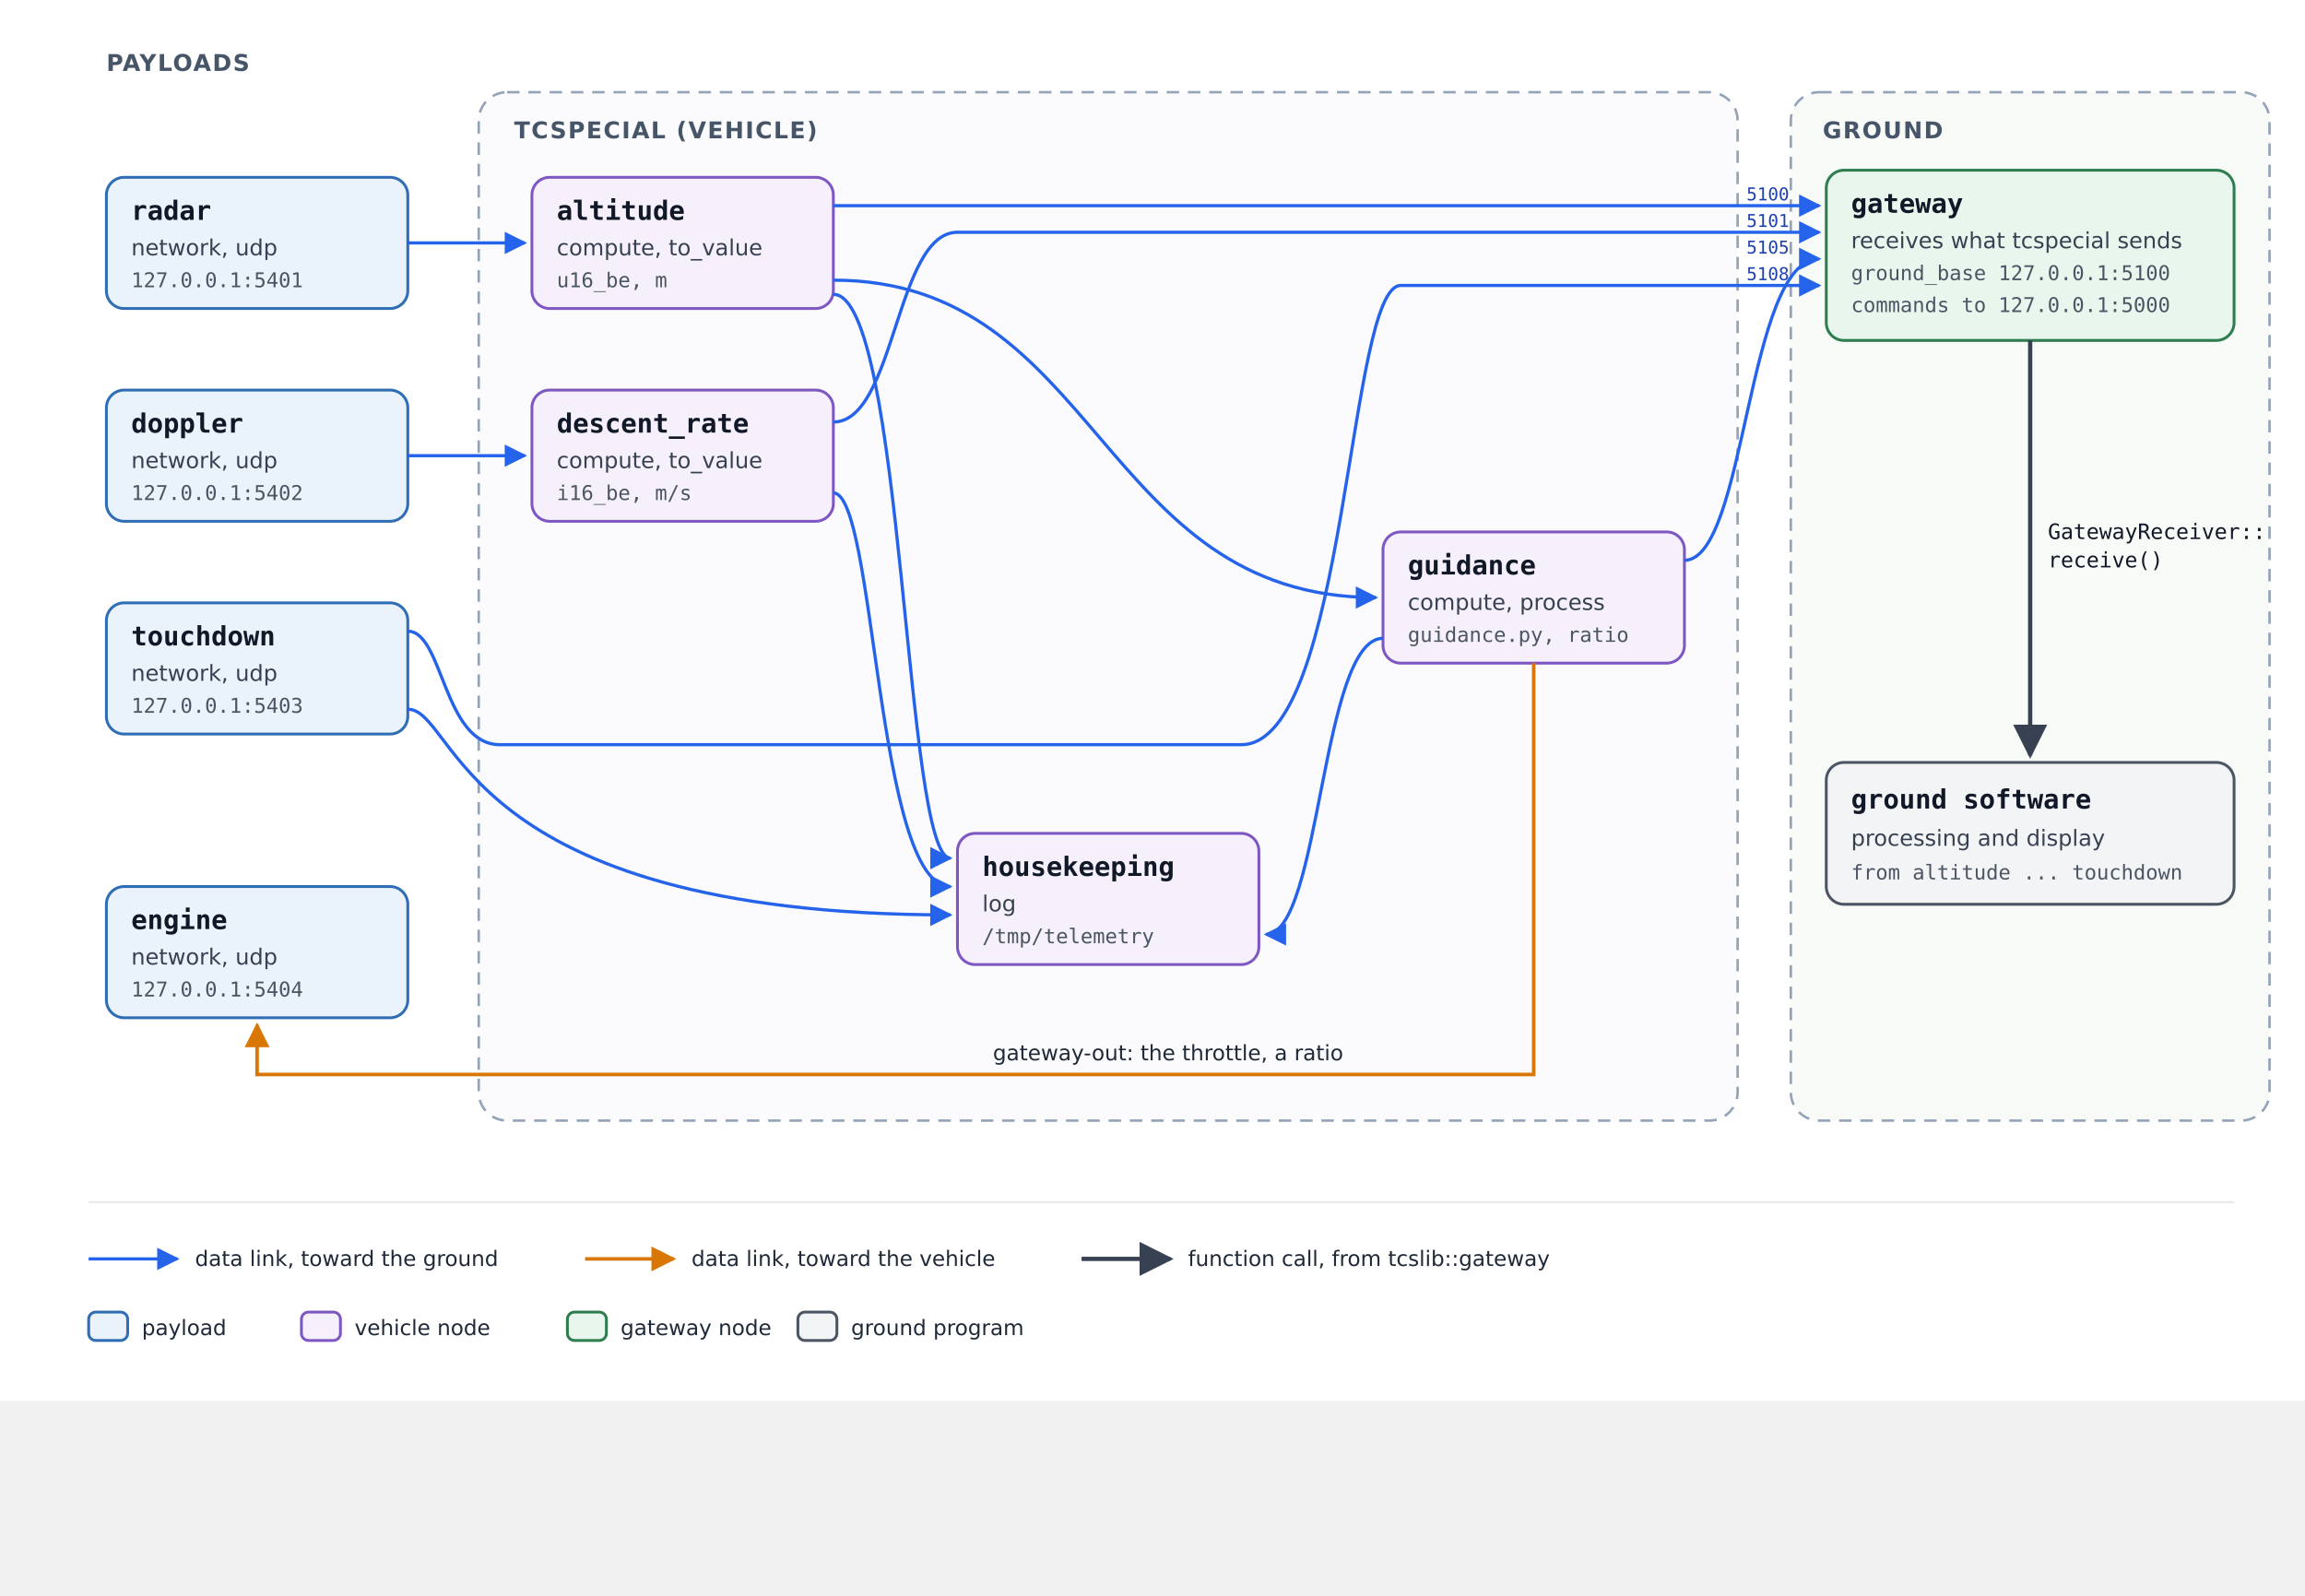
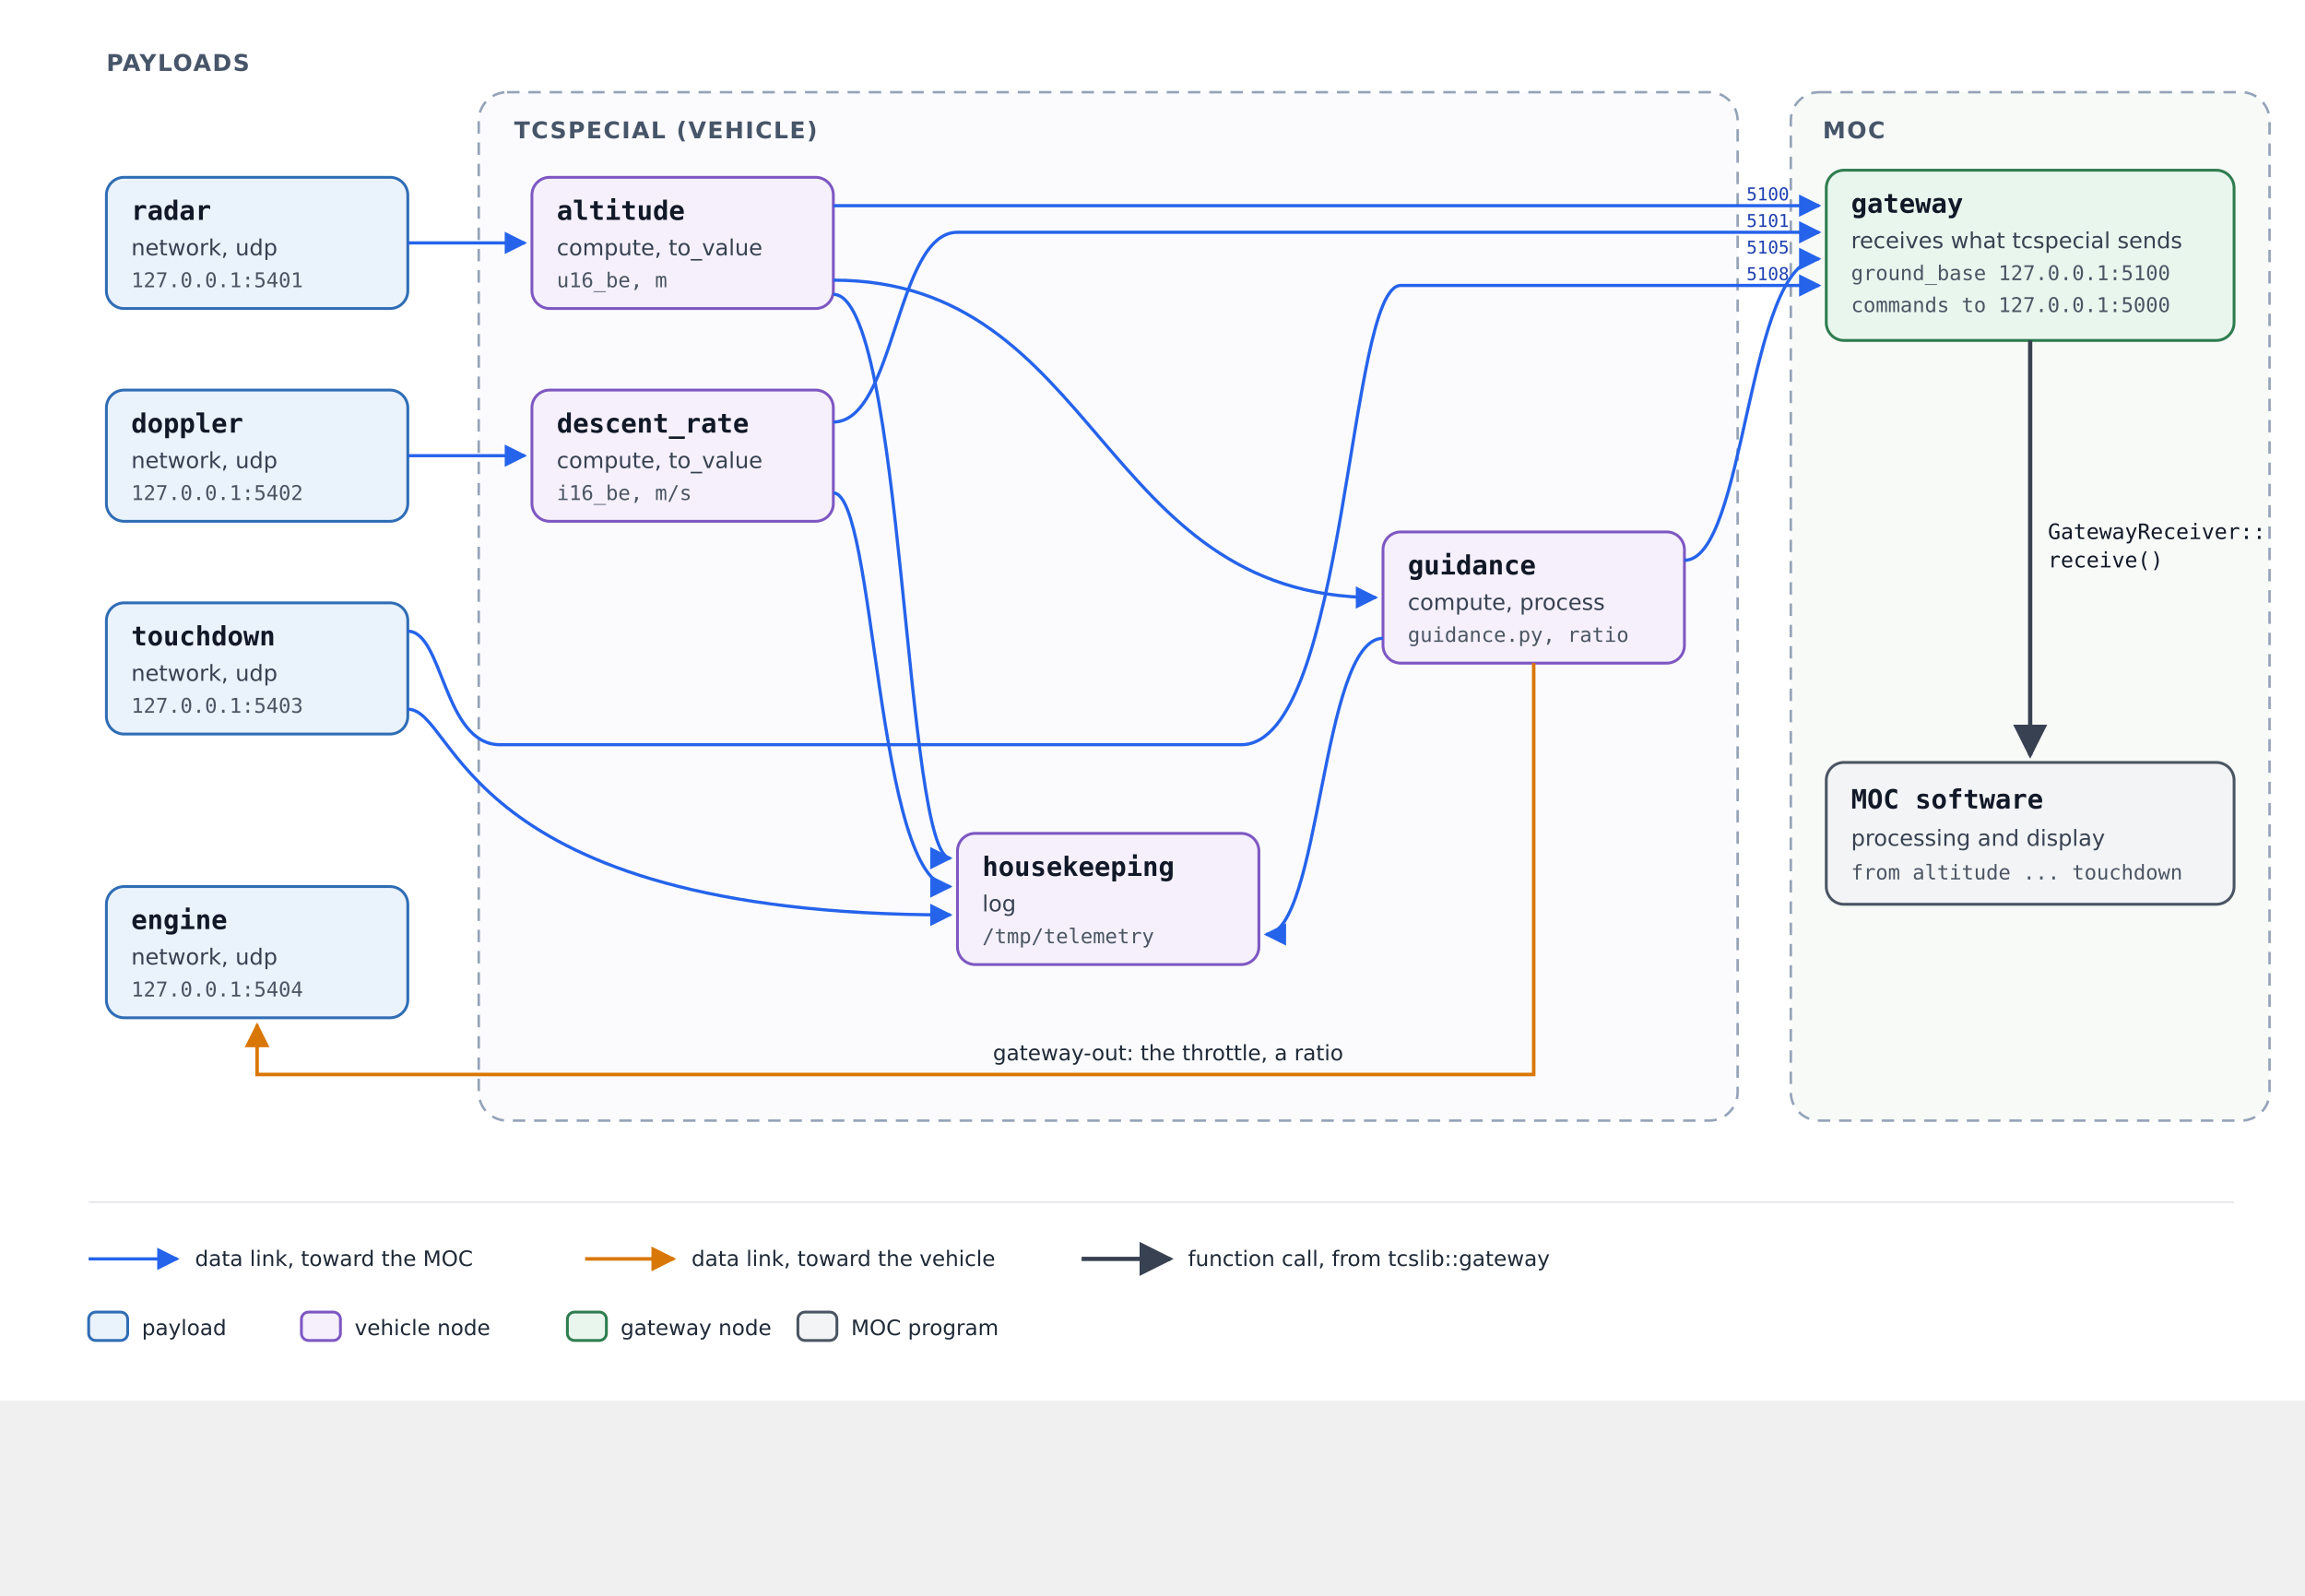
<svg xmlns="http://www.w3.org/2000/svg" width="1300" height="900" viewBox="0 0 1300 900" role="img" aria-labelledby="title desc">
  <defs>
    <style>
      text { font-family: "DejaVu Sans", Helvetica, Arial, sans-serif; fill: #111827; }
      .name { font-family: "DejaVu Sans Mono", Menlo, Consolas, monospace; font-size: 15px; font-weight: bold; }
      .kind { font-size: 12.5px; fill: #374151; }
      .detail { font-family: "DejaVu Sans Mono", Menlo, Consolas, monospace; font-size: 11.5px; fill: #4b5563; }
      .port { font-family: "DejaVu Sans Mono", Menlo, Consolas, monospace; font-size: 10.5px; fill: #6b21a8; }
      .heading { font-size: 13px; font-weight: bold; fill: #475569; letter-spacing: 0.06em; }
      .label { font-size: 12px; fill: #1f2937; }
      .note { font-size: 12px; fill: #4b5563; }
      .payload { fill: #eaf2fb; stroke: #2f6db5; stroke-width: 1.6; }
      .vehicle { fill: #f5f0fc; stroke: #7e57c2; stroke-width: 1.6; }
      .gateway { fill: #e9f6ee; stroke: #2e7d4f; stroke-width: 1.6; }
      .ground { fill: #f3f4f6; stroke: #4b5563; stroke-width: 1.6; }
      .groundside { fill: #f8faf8; stroke: #94a3b8; stroke-width: 1.4; stroke-dasharray: 7 5; }
      .call { fill: none; stroke: #374151; stroke-width: 2.4; }
      .code { font-family: "DejaVu Sans Mono", Menlo, Consolas, monospace; font-size: 12px; fill: #111827; }
      .portno { font-family: "DejaVu Sans Mono", Menlo, Consolas, monospace; font-size: 10px; fill: #1e40af; }
      .boundary { fill: #fbfbfd; stroke: #94a3b8; stroke-width: 1.4; stroke-dasharray: 7 5; }
      .group { fill: none; stroke: #64748b; stroke-width: 1.2; stroke-dasharray: 3 3; }
      .groundward { fill: none; stroke: #2563eb; stroke-width: 1.8; }
      .vehicleward { fill: none; stroke: #d97706; stroke-width: 2; }
      .command { fill: none; stroke: #d97706; stroke-width: 2; stroke-dasharray: 2 4; stroke-linecap: round; }
    </style>
    <marker id="arrow-blue" viewBox="0 0 10 10" refX="9" refY="5" markerWidth="7" markerHeight="7" orient="auto-start-reverse">
      <path d="M0,0 L10,5 L0,10 z" fill="#2563eb" />
    </marker>
    <marker id="arrow-orange" viewBox="0 0 10 10" refX="9" refY="5" markerWidth="7" markerHeight="7" orient="auto-start-reverse">
      <path d="M0,0 L10,5 L0,10 z" fill="#d97706" />
    </marker>
    <marker id="arrow-call" viewBox="0 0 10 10" refX="9" refY="5" markerWidth="8" markerHeight="8" orient="auto-start-reverse">
      <path d="M0,0 L10,5 L0,10 z" fill="#374151" />
    </marker>
  </defs>
  <rect width="1300" height="790" fill="#ffffff" />
  <text class="heading" x="60" y="40">PAYLOADS</text>
  <rect class="boundary" x="270" y="52" width="710" height="580" rx="16" />
  <text class="heading" x="290" y="78">TCSPECIAL (VEHICLE)</text>
  <rect class="payload" x="60" y="100" width="170" height="74" rx="10" />
  <text class="name" x="74" y="124">radar</text>
  <text class="kind" x="74" y="144">network, udp</text>
  <text class="detail" x="74" y="162">127.0.0.1:5401</text>
  <rect class="payload" x="60" y="220" width="170" height="74" rx="10" />
  <text class="name" x="74" y="244">doppler</text>
  <text class="kind" x="74" y="264">network, udp</text>
  <text class="detail" x="74" y="282">127.0.0.1:5402</text>
  <rect class="payload" x="60" y="340" width="170" height="74" rx="10" />
  <text class="name" x="74" y="364">touchdown</text>
  <text class="kind" x="74" y="384">network, udp</text>
  <text class="detail" x="74" y="402">127.0.0.1:5403</text>
  <rect class="payload" x="60" y="500" width="170" height="74" rx="10" />
  <text class="name" x="74" y="524">engine</text>
  <text class="kind" x="74" y="544">network, udp</text>
  <text class="detail" x="74" y="562">127.0.0.1:5404</text>
  <rect class="vehicle" x="300" y="100" width="170" height="74" rx="10" />
  <text class="name" x="314" y="124">altitude</text>
  <text class="kind" x="314" y="144">compute, to_value</text>
  <text class="detail" x="314" y="162">u16_be, m</text>
  <rect class="vehicle" x="300" y="220" width="170" height="74" rx="10" />
  <text class="name" x="314" y="244">descent_rate</text>
  <text class="kind" x="314" y="264">compute, to_value</text>
  <text class="detail" x="314" y="282">i16_be, m/s</text>
  <rect class="vehicle" x="780" y="300" width="170" height="74" rx="10" />
  <text class="name" x="794" y="324">guidance</text>
  <text class="kind" x="794" y="344">compute, process</text>
  <text class="detail" x="794" y="362">guidance.py, ratio</text>
  <rect class="vehicle" x="540" y="470" width="170" height="74" rx="10" />
  <text class="name" x="554" y="494">housekeeping</text>
  <text class="kind" x="554" y="514">log</text>
  <text class="detail" x="554" y="532">/tmp/telemetry</text>
  <rect class="groundside" x="1010" y="52" width="270" height="580" rx="16" />
-   <text class="heading" x="1028" y="78">GROUND</text>
+   <text class="heading" x="1028" y="78">MOC</text>
  <rect class="gateway" x="1030" y="96" width="230" height="96" rx="10" />
  <text class="name" x="1044" y="120">gateway</text>
  <text class="kind" x="1044" y="140">receives what tcspecial sends</text>
  <text class="detail" x="1044" y="158">ground_base 127.0.0.1:5100</text>
  <text class="detail" x="1044" y="176">commands to 127.0.0.1:5000</text>
  <rect class="ground" x="1030" y="430" width="230" height="80" rx="10" />
-   <text class="name" x="1044" y="456">ground software</text>
+   <text class="name" x="1044" y="456">MOC software</text>
  <text class="kind" x="1044" y="477">processing and display</text>
  <text class="detail" x="1044" y="496">from altitude ... touchdown</text>
  <path class="groundward" d="M230,137 L296,137" marker-end="url(#arrow-blue)" />
  <path class="groundward" d="M230,257 L296,257" marker-end="url(#arrow-blue)" />
  <path class="groundward" d="M470,116 L1026,116" marker-end="url(#arrow-blue)" />
  <path class="groundward" d="M470,238 C505,238 505,131 540,131 L1026,131" marker-end="url(#arrow-blue)" />
  <path class="groundward" d="M950,316 C985,316 985,146 1026,146" marker-end="url(#arrow-blue)" />
  <path class="groundward" d="M230,356 C250,356 250,420 282,420 L700,420 C760,420 760,161 790,161 L1026,161" marker-end="url(#arrow-blue)" />
  <path class="groundward" d="M470,158 C620,158 620,337 776,337" marker-end="url(#arrow-blue)" />
  <path class="groundward" d="M470,166 C510,166 510,484 536,484" marker-end="url(#arrow-blue)" />
  <path class="groundward" d="M470,278 C494,278 494,500 536,500" marker-end="url(#arrow-blue)" />
  <path class="groundward" d="M780,360 C745,360 745,527 714,527" marker-end="url(#arrow-blue)" />
  <path class="groundward" d="M230,400 C258,400 258,516 536,516" marker-end="url(#arrow-blue)" />
  <path class="vehicleward" d="M865,374 L865,606 L145,606 L145,578" marker-end="url(#arrow-orange)" />
  <text class="label" x="560" y="598">gateway-out: the throttle, a ratio</text>
  <text class="portno" x="985" y="113">5100</text>
  <text class="portno" x="985" y="128">5101</text>
  <text class="portno" x="985" y="143">5105</text>
  <text class="portno" x="985" y="158">5108</text>
  <path class="call" d="M1145,192 L1145,426" marker-end="url(#arrow-call)" />
  <text class="code" x="1155" y="304">GatewayReceiver::</text>
  <text class="code" x="1155" y="320">receive()</text>
  <line x1="50" y1="678" x2="1260" y2="678" stroke="#e5e7eb" stroke-width="1" />
  <path class="groundward" d="M50,710 L100,710" marker-end="url(#arrow-blue)" />
-   <text class="label" x="110" y="714">data link, toward the ground</text>
+   <text class="label" x="110" y="714">data link, toward the MOC</text>
  <path class="vehicleward" d="M330,710 L380,710" marker-end="url(#arrow-orange)" />
  <text class="label" x="390" y="714">data link, toward the vehicle</text>
  <path class="call" d="M610,710 L660,710" marker-end="url(#arrow-call)" />
  <text class="label" x="670" y="714">function call, from tcslib::gateway</text>
  <rect class="payload" x="50" y="740" width="22" height="16" rx="4" />
  <text class="label" x="80" y="753">payload</text>
  <rect class="vehicle" x="170" y="740" width="22" height="16" rx="4" />
  <text class="label" x="200" y="753">vehicle node</text>
  <rect class="gateway" x="320" y="740" width="22" height="16" rx="4" />
  <text class="label" x="350" y="753">gateway node</text>
  <rect class="ground" x="450" y="740" width="22" height="16" rx="4" />
-   <text class="label" x="480" y="753">ground program</text>
+   <text class="label" x="480" y="753">MOC program</text>
</svg>
